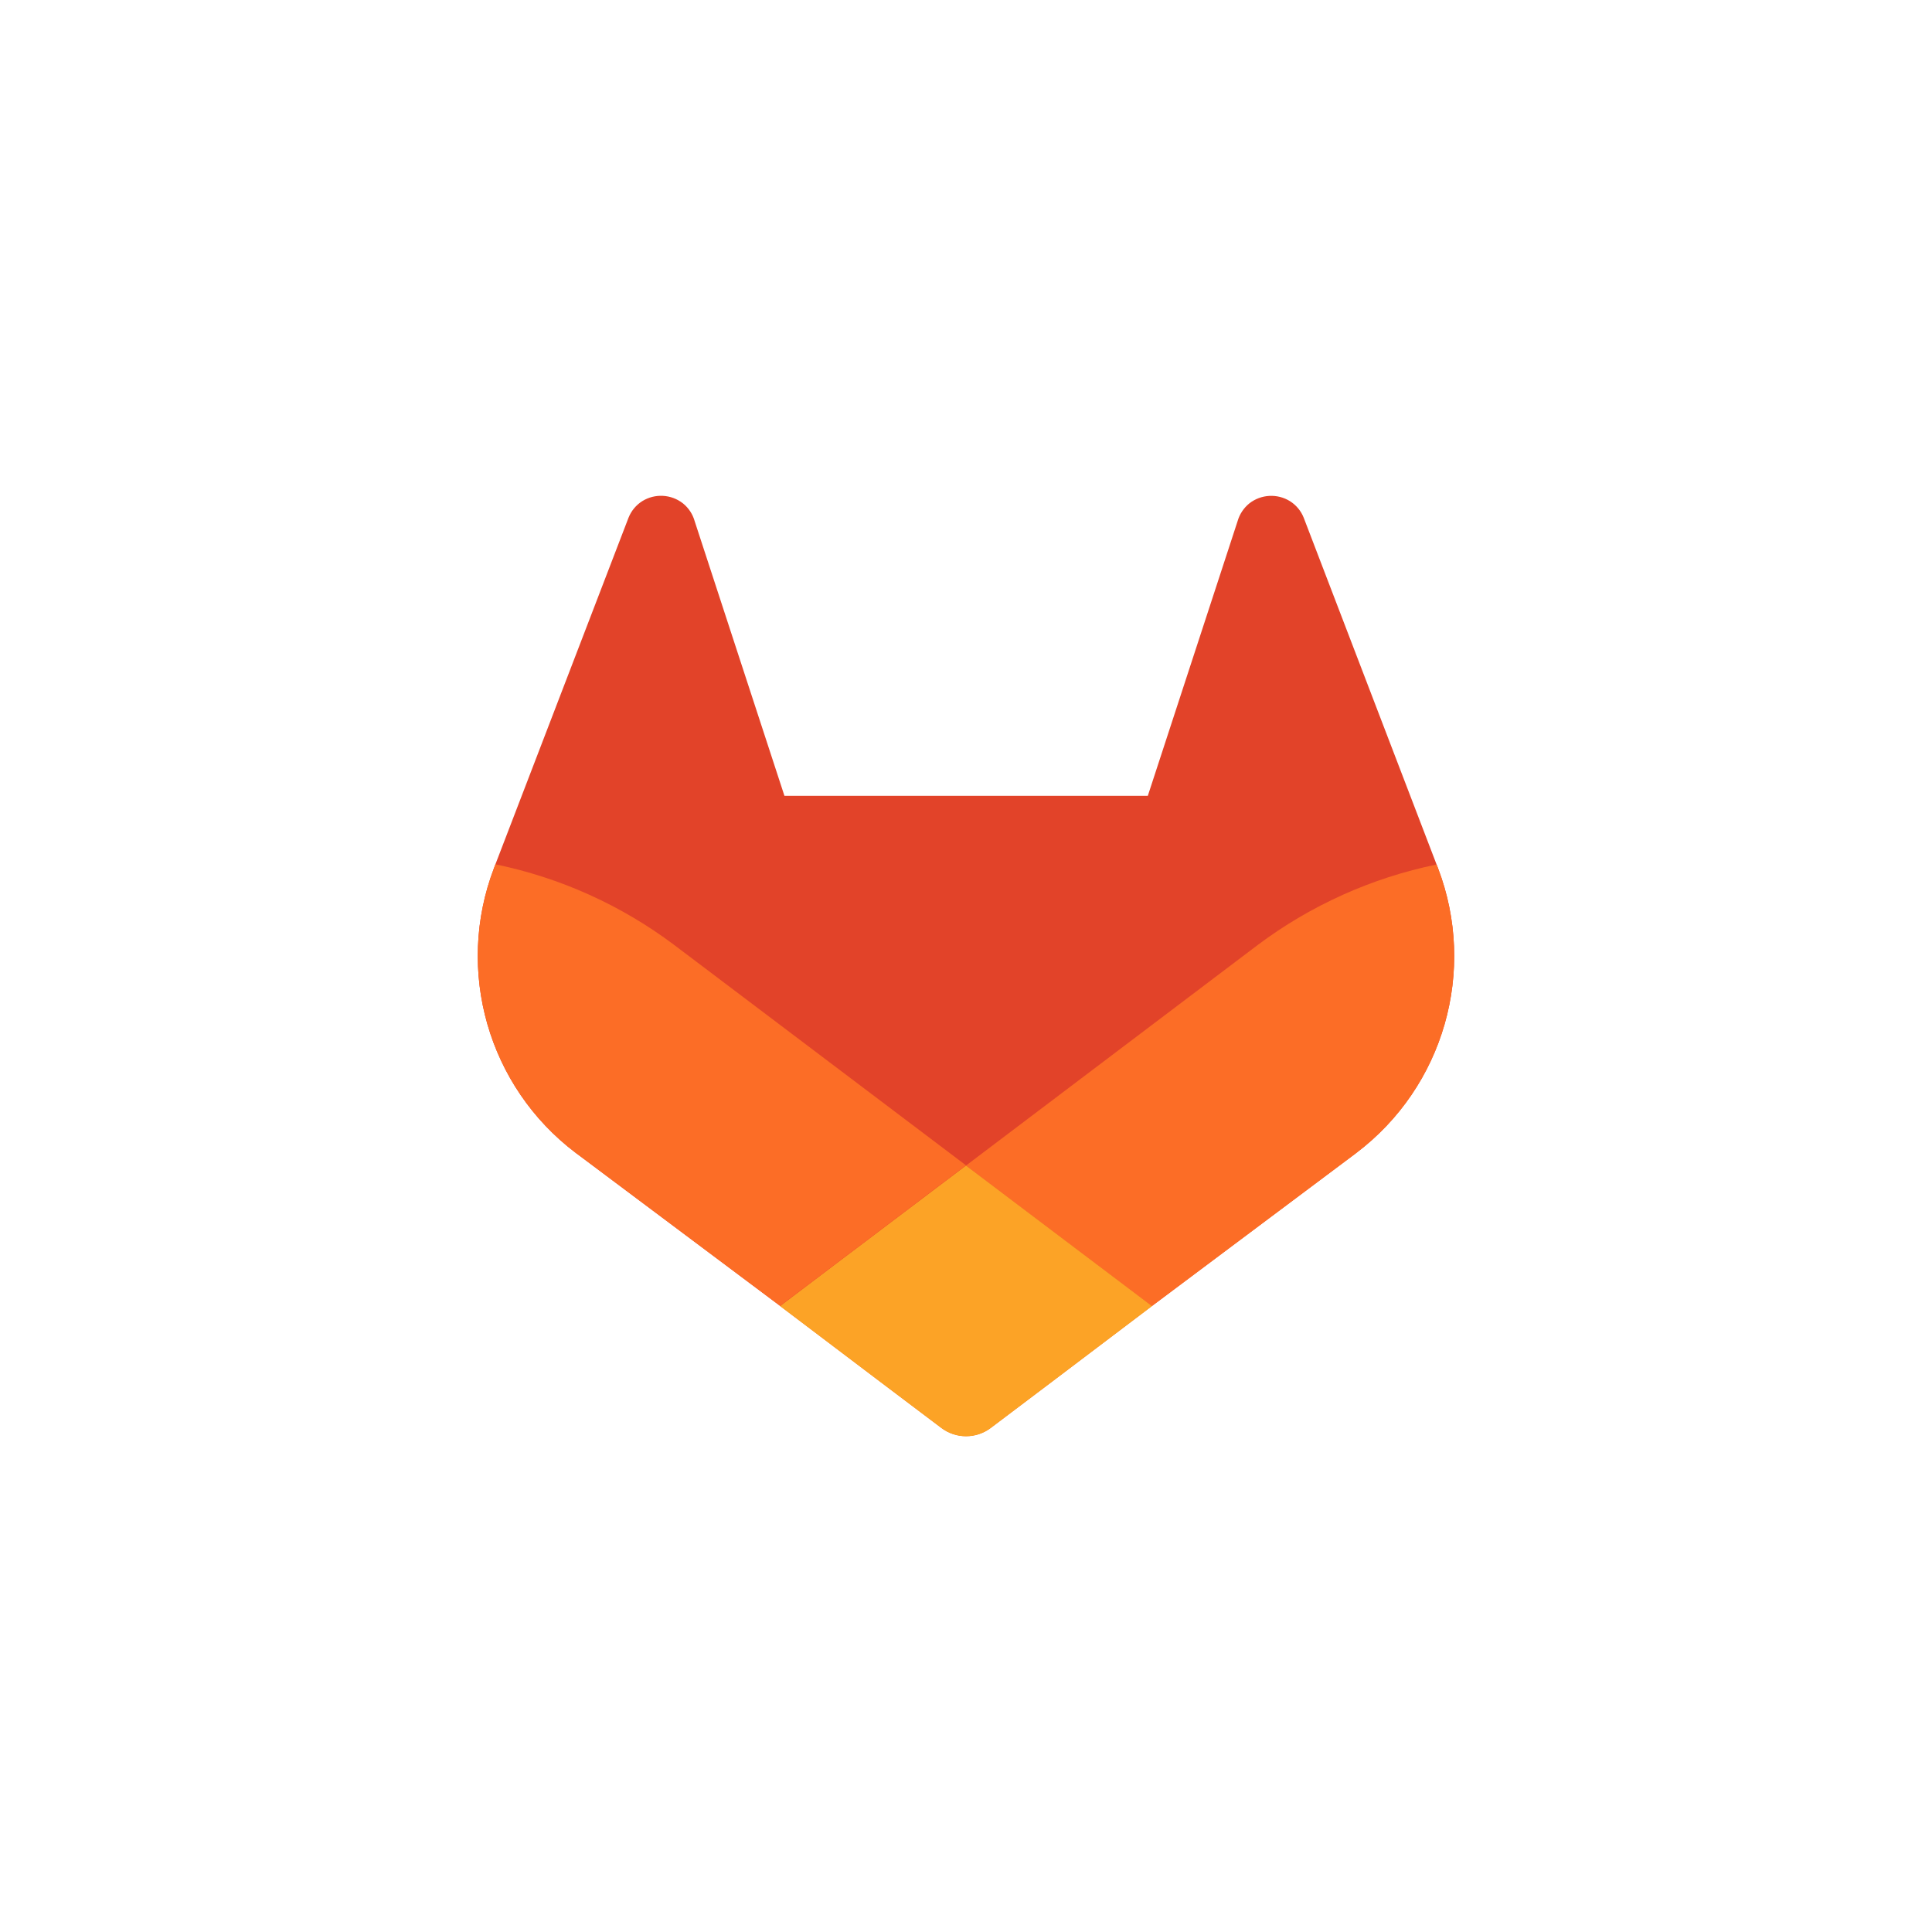
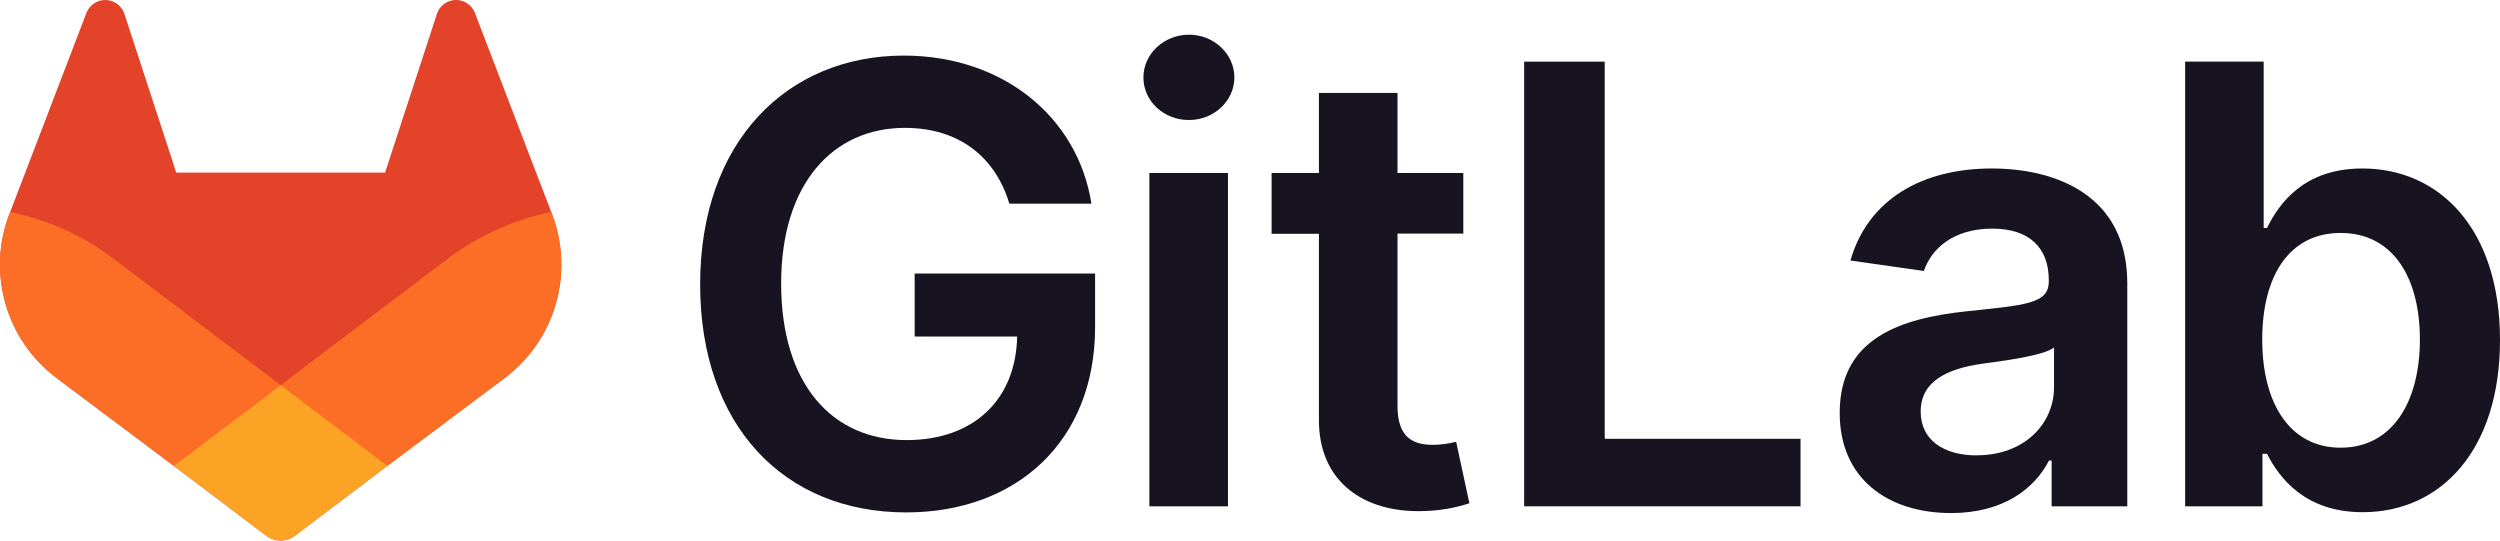
- <svg xmlns="http://www.w3.org/2000/svg" viewBox="0 0 380 380">
-   <defs>
-     <style>.cls-1{fill:#e24329;}.cls-2{fill:#fc6d26;}.cls-3{fill:#fca326;}</style>
+ <svg xmlns="http://www.w3.org/2000/svg" viewBox="0 0 693.749 150.001" version="1.1" id="svg27" width="693.749" height="150.001">
+   <defs id="defs4">
+     <style id="style2">.cls-1{fill:#171321;}.cls-2{fill:#e24329;}.cls-3{fill:#fc6d26;}.cls-4{fill:#fca326;}</style>
  </defs>
-   <g id="LOGO">
-     <path class="cls-1" d="M282.83,170.73l-.27-.69-26.14-68.22a6.81,6.81,0,0,0-2.69-3.24,7,7,0,0,0-8,.43,7,7,0,0,0-2.32,3.52l-17.65,54H154.29l-17.65-54A6.86,6.86,0,0,0,134.32,99a7,7,0,0,0-8-.43,6.87,6.87,0,0,0-2.69,3.24L97.44,170l-.26.69a48.54,48.54,0,0,0,16.1,56.1l.09.07.24.17,39.82,29.82,19.7,14.91,12,9.06a8.07,8.07,0,0,0,9.76,0l12-9.06,19.7-14.91,40.06-30,.1-.08A48.56,48.56,0,0,0,282.83,170.73Z" />
-     <path class="cls-2" d="M282.83,170.73l-.27-.69a88.3,88.3,0,0,0-35.15,15.8L190,229.25c19.55,14.79,36.57,27.64,36.57,27.64l40.06-30,.1-.08A48.56,48.56,0,0,0,282.83,170.73Z" />
-     <path class="cls-3" d="M153.43,256.89l19.7,14.91,12,9.06a8.07,8.07,0,0,0,9.76,0l12-9.06,19.7-14.91S209.55,244,190,229.25C170.45,244,153.43,256.89,153.43,256.89Z" />
-     <path class="cls-2" d="M132.58,185.84A88.19,88.19,0,0,0,97.44,170l-.26.69a48.54,48.54,0,0,0,16.1,56.1l.09.07.24.17,39.82,29.82s17-12.85,36.57-27.64Z" />
+   <g id="LOGO" transform="translate(-148.8309,-114.9964)">
+     <path class="cls-1" d="m 428.92,171.51 h 22.78 c -3.8,-24.22 -24.77,-41.09 -52.06,-41.09 -32.29,0 -56.52,23.74 -56.52,63.5 0,39.05 23.14,63.27 57.18,63.27 30.55,0 52.42,-19.65 52.42,-51.46 v -14.82 h -50.07 v 17.47 h 28.44 c -0.36,17.6 -12.11,28.74 -30.67,28.74 -20.66,0 -34.82,-15.48 -34.82,-43.44 0,-27.78 14.4,-43.2 34.34,-43.2 14.88,0 25.06,7.95 28.98,21.03 z" id="path6" />
+     <path class="cls-1" d="m 467.78,255.5 h 21.81 V 163 h -21.81 z m 11,-107.2 c 6.93,0 12.59,-5.31 12.59,-11.81 0,-6.5 -5.66,-11.87 -12.59,-11.87 -6.93,0 -12.65,5.3 -12.65,11.87 0,6.57 5.62,11.81 12.61,11.81 z" id="path8" />
+     <path class="cls-1" d="M 554.9,163 H 536.64 V 140.78 H 514.83 V 163 H 501.7 v 16.87 h 13.13 v 51.46 c -0.12,17.41 12.54,26 28.92,25.49 a 44.29,44.29 0 0 0 12.84,-2.17 l -3.68,-17.06 a 26.57,26.57 0 0 1 -6.38,0.85 c -5.49,0 -9.89,-1.93 -9.89,-10.73 v -47.89 h 18.26 z" id="path10" />
+     <path class="cls-1" d="m 571.78,255.5 h 76.7 V 236.76 H 594.14 V 132.1 h -22.36 z" id="path12" />
+     <path class="cls-1" d="m 690.26,257.37 c 14.52,0 23.19,-6.81 27.17,-14.58 h 0.72 v 12.71 h 21 v -61.94 c 0,-24.46 -19.94,-31.81 -37.6,-31.81 -19.46,0 -34.4,8.67 -39.22,25.54 l 20.37,2.9 c 2.16,-6.33 8.31,-11.75 19,-11.75 10.13,0 15.67,5.18 15.67,14.28 v 0.36 c 0,6.26 -6.57,6.57 -22.9,8.31 -17.95,1.93 -35.12,7.29 -35.12,28.14 -0.06,18.2 13.25,27.84 30.91,27.84 z m 7.17,-16 c -9.1,0 -15.61,-4.16 -15.61,-12.17 0,-8.38 7.29,-11.87 17,-13.26 5.73,-0.78 17.18,-2.23 20,-4.51 v 10.9 c 0.06,10.27 -8.26,19.01 -21.39,19.01 z" id="path14" />
+     <path class="cls-1" d="m 755.21,255.5 h 21.45 v -14.58 h 1.26 c 3.44,6.75 10.61,16.21 26.52,16.21 21.81,0 38.14,-17.3 38.14,-47.78 0,-30.85 -16.81,-47.6 -38.2,-47.6 -16.33,0 -23.14,9.82 -26.46,16.51 H 777 V 132.1 h -21.79 z m 21.39,-46.27 c 0,-18 7.71,-29.59 21.75,-29.59 14.52,0 22,12.35 22,29.59 0,17.24 -7.59,30 -22,30 -13.92,0 -21.75,-12.05 -21.75,-30 z" id="path16" />
+     <path class="cls-2" d="m 302,174.37 -0.21,-0.56 -21.2,-55.3 a 5.5,5.5 0 0 0 -2.18,-2.63 5.6,5.6 0 0 0 -8.41,3.2 l -14.31,43.81 h -57.95 l -14.31,-43.81 a 5.61,5.61 0 0 0 -8.41,-3.2 5.5,5.5 0 0 0 -2.18,2.63 l -21.19,55.31 -0.22,0.55 a 39.36,39.36 0 0 0 13.06,45.49 l 0.08,0.06 0.18,0.14 32.25,24.17 16,12.09 9.72,7.35 a 6.57,6.57 0 0 0 7.92,0 l 9.72,-7.35 16,-12.09 32.48,-24.31 0.09,-0.07 A 39.36,39.36 0 0 0 302,174.37 Z" id="path18" />
+     <path class="cls-3" d="m 302,174.37 -0.21,-0.56 a 71.5,71.5 0 0 0 -28.5,12.82 l -46.55,35.2 29.64,22.4 32.48,-24.31 0.09,-0.07 A 39.36,39.36 0 0 0 302,174.37 Z" id="path20" />
+     <path class="cls-4" d="m 197,244.23 16,12.09 9.72,7.35 a 6.57,6.57 0 0 0 7.92,0 l 9.72,-7.35 16,-12.09 -29.64,-22.4 z" id="path22" />
+     <path class="cls-3" d="m 180.14,186.63 a 71.44,71.44 0 0 0 -28.49,-12.81 l -0.22,0.55 a 39.36,39.36 0 0 0 13.06,45.49 l 0.08,0.06 0.18,0.14 32.25,24.17 29.66,-22.4 z" id="path24" />
  </g>
</svg>
